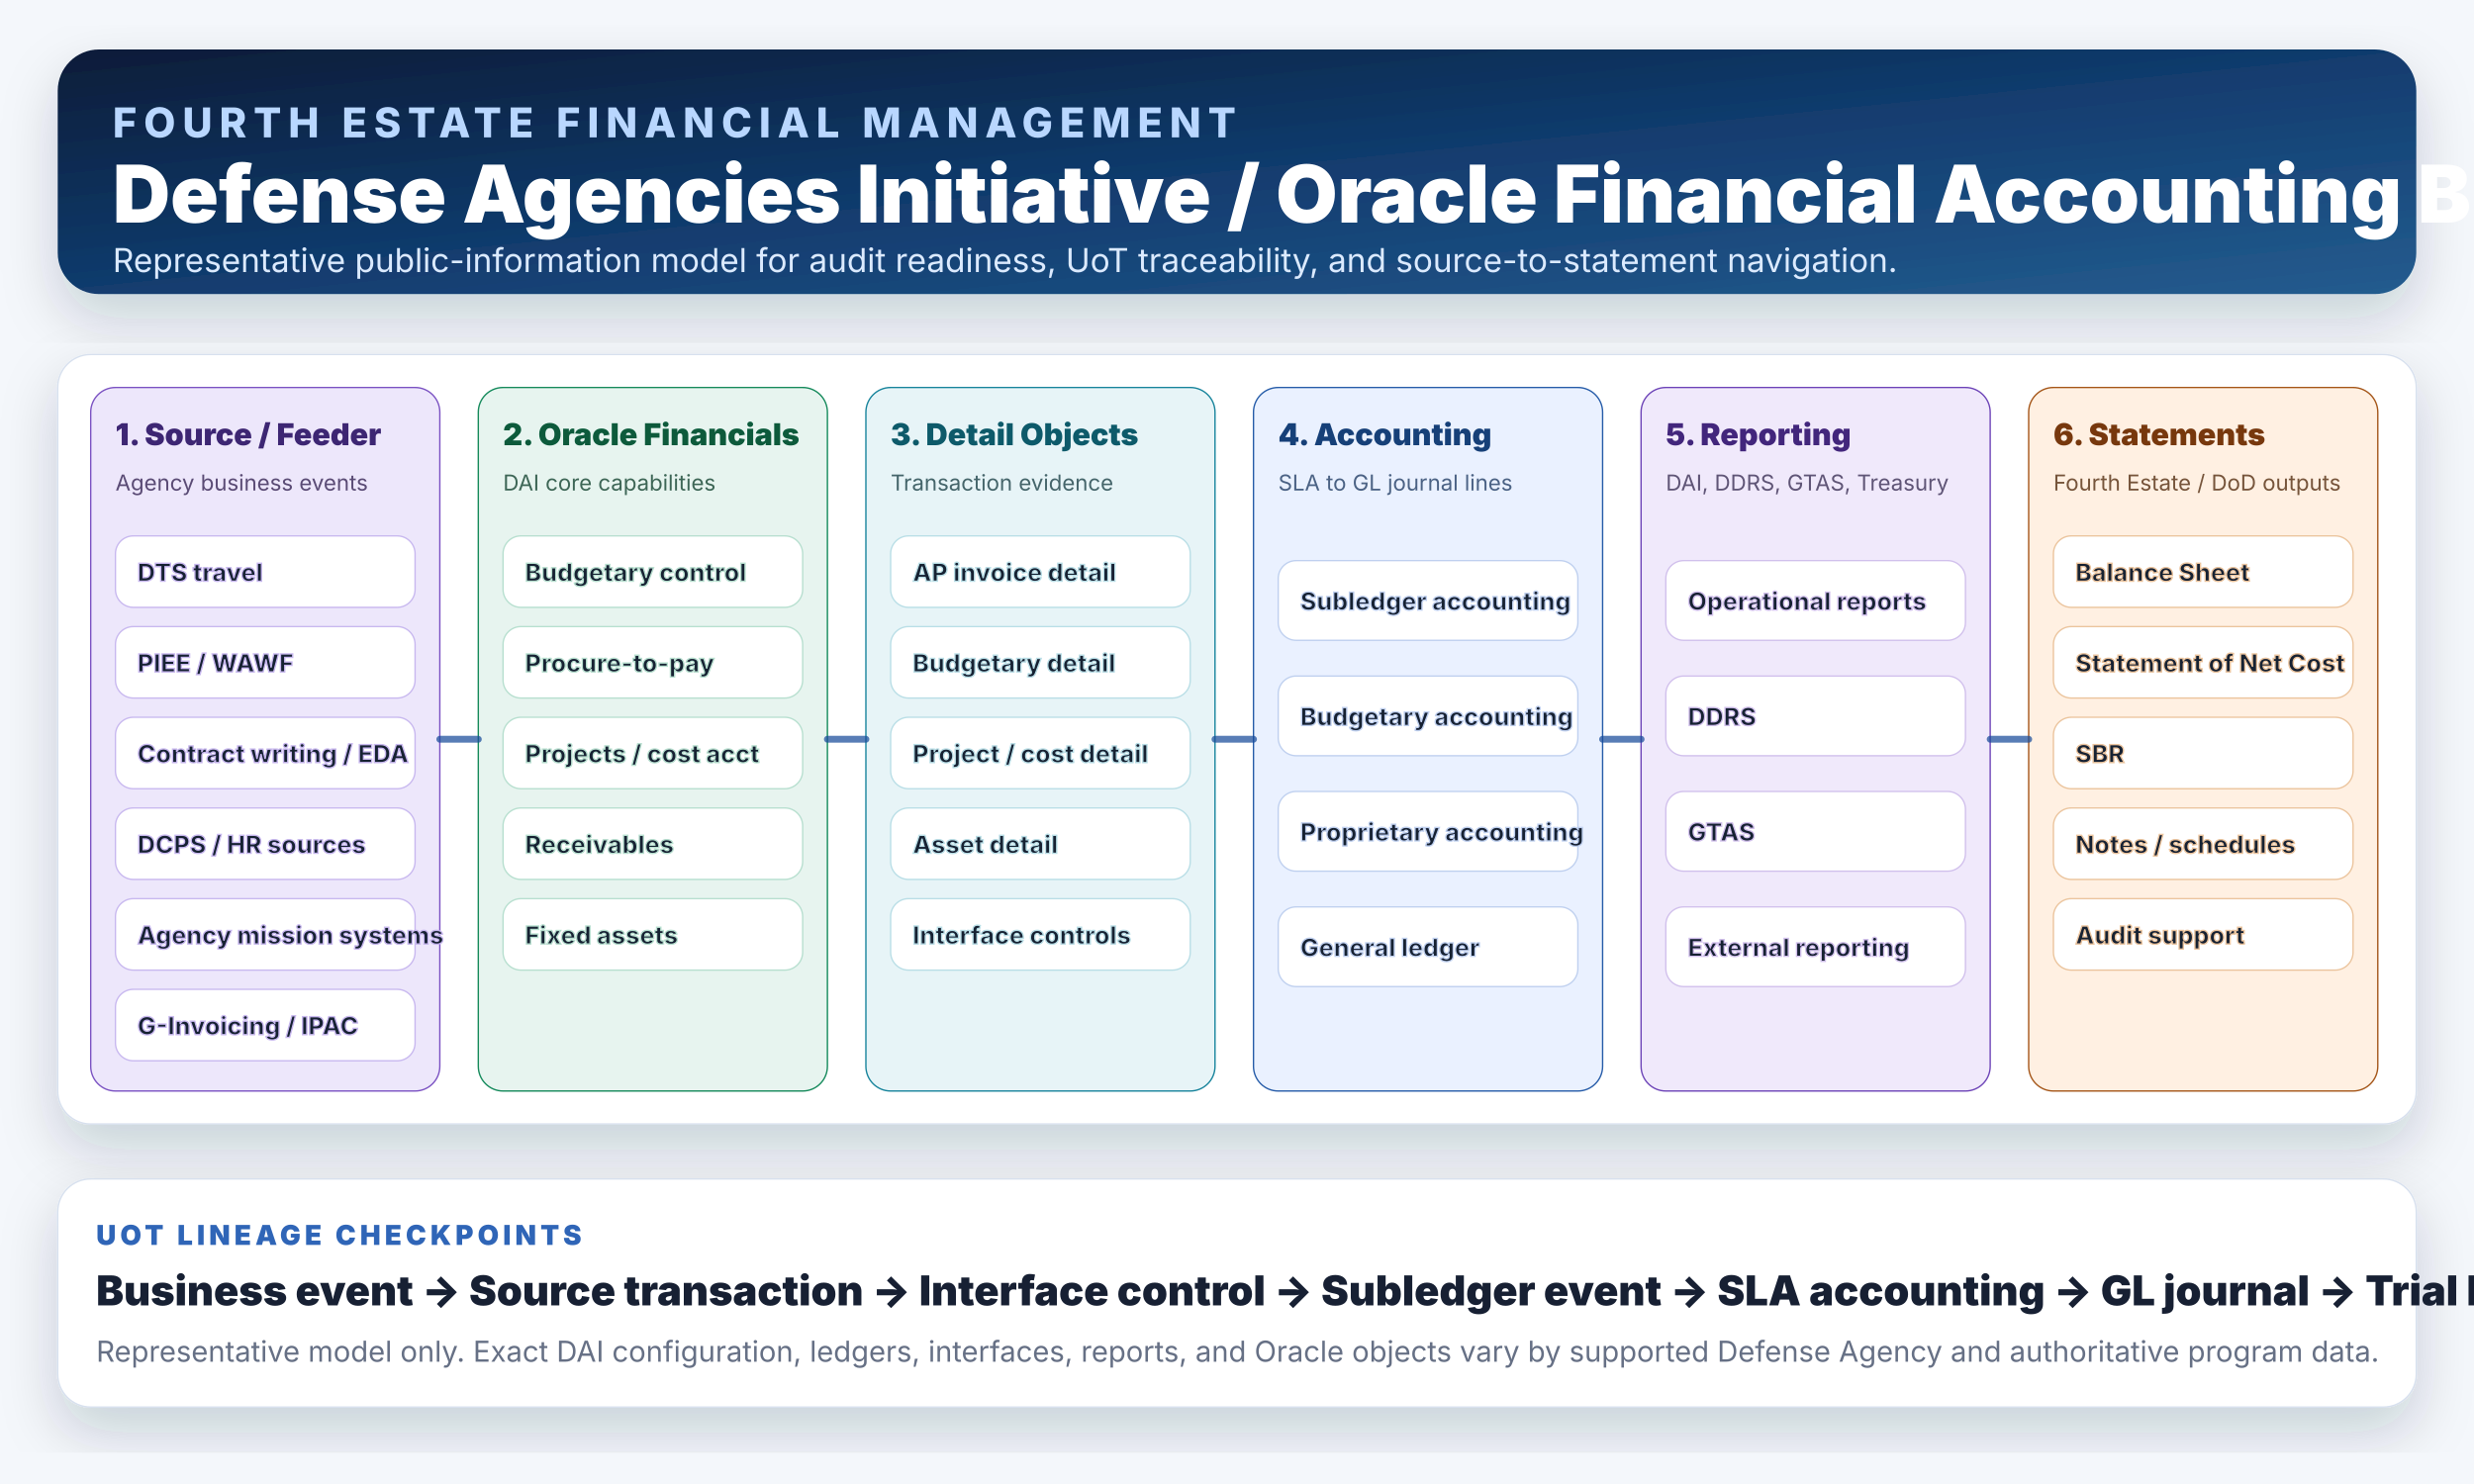
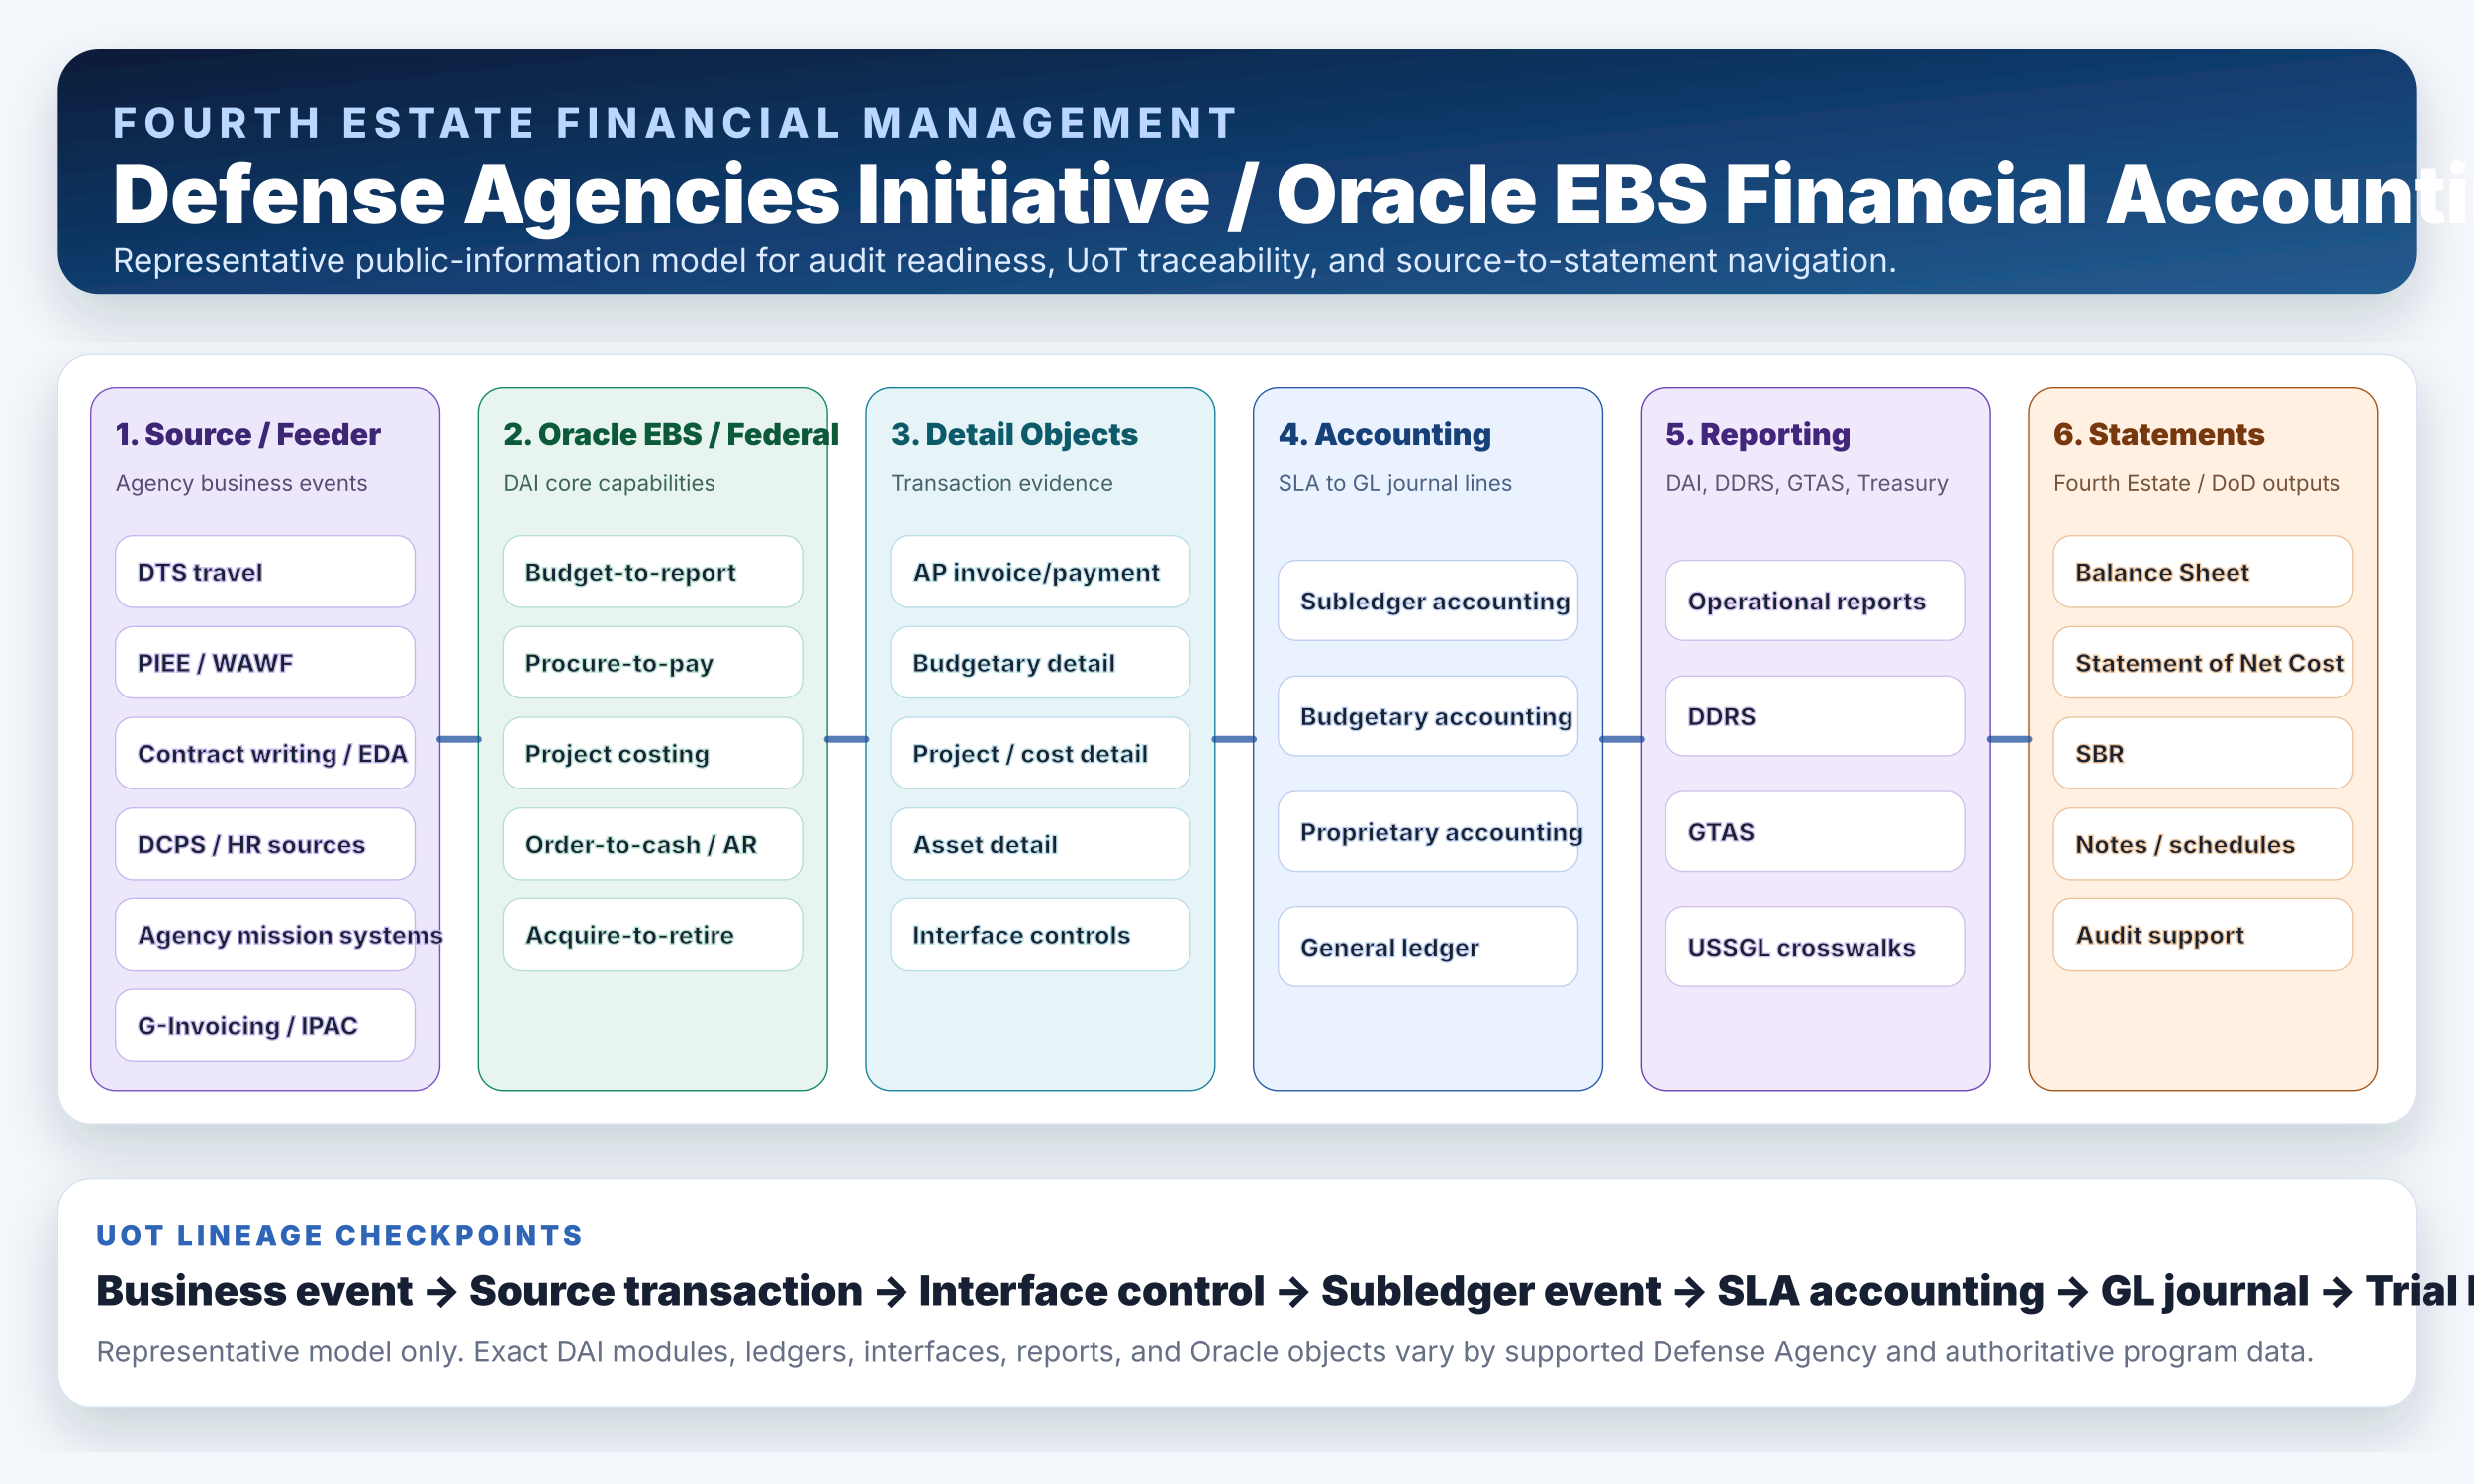
<svg xmlns="http://www.w3.org/2000/svg" width="1800" height="1080" viewBox="0 0 1800 1080" role="img" aria-labelledby="title desc">
  <defs>
    <linearGradient id="hero" x1="0" x2="1" y1="0" y2="1">
      <stop offset="0" stop-color="#071c38" />
      <stop offset="0.52" stop-color="#123d70" />
      <stop offset="1" stop-color="#245c8f" />
    </linearGradient>
    <filter id="shadow" x="-20%" y="-20%" width="140%" height="140%">
      <feDropShadow dx="0" dy="18" stdDeviation="20" flood-color="#10213d" flood-opacity="0.18" />
    </filter>
  </defs>
  <rect width="1800" height="1080" fill="#f4f7fb" />
  <rect x="42" y="36" width="1716" height="178" rx="30" fill="url(#hero)" filter="url(#shadow)" />
  <text x="82" y="100" fill="#b9d7ff" font-family="Inter, Arial, sans-serif" font-size="30" font-weight="800" letter-spacing="5">FOURTH ESTATE FINANCIAL MANAGEMENT</text>
-   <text x="82" y="162" fill="#ffffff" font-family="Inter, Arial, sans-serif" font-size="58" font-weight="900">Defense Agencies Initiative / Oracle Financial Accounting Blueprint</text>
+   <text x="82" y="162" fill="#ffffff" font-family="Inter, Arial, sans-serif" font-size="58" font-weight="900">Defense Agencies Initiative / Oracle EBS Financial Accounting Blueprint</text>
  <text x="82" y="198" fill="#dbeaff" font-family="Inter, Arial, sans-serif" font-size="24">Representative public-information model for audit readiness, UoT traceability, and source-to-statement navigation.</text>
  <g transform="translate(42 258)" filter="url(#shadow)">
    <rect width="1716" height="560" rx="24" fill="#ffffff" stroke="#d7e0ee" />
    <g font-family="Inter, Arial, sans-serif">
      <g transform="translate(24 24)">
        <rect width="254" height="512" rx="18" fill="#ede7fb" stroke="#7a51c2" />
        <text x="18" y="42" fill="#3d2573" font-size="22" font-weight="900">1. Source / Feeder</text>
        <text x="18" y="75" fill="#5a4b75" font-size="16">Agency business events</text>
        <g fill="#ffffff" stroke="#c8b8ef" font-size="18" font-weight="800">
          <rect x="18" y="108" width="218" height="52" rx="13" />
          <text x="34" y="141" fill="#172033">DTS travel</text>
          <rect x="18" y="174" width="218" height="52" rx="13" />
          <text x="34" y="207" fill="#172033">PIEE / WAWF</text>
          <rect x="18" y="240" width="218" height="52" rx="13" />
          <text x="34" y="273" fill="#172033">Contract writing / EDA</text>
          <rect x="18" y="306" width="218" height="52" rx="13" />
          <text x="34" y="339" fill="#172033">DCPS / HR sources</text>
          <rect x="18" y="372" width="218" height="52" rx="13" />
          <text x="34" y="405" fill="#172033">Agency mission systems</text>
          <rect x="18" y="438" width="218" height="52" rx="13" />
          <text x="34" y="471" fill="#172033">G-Invoicing / IPAC</text>
        </g>
      </g>
      <g transform="translate(306 24)">
        <rect width="254" height="512" rx="18" fill="#e7f4ef" stroke="#13895a" />
-         <text x="18" y="42" fill="#075a3a" font-size="22" font-weight="900">2. Oracle Financials</text>
+         <text x="18" y="42" fill="#075a3a" font-size="22" font-weight="900">2. Oracle EBS / Federal</text>
        <text x="18" y="75" fill="#3e6656" font-size="16">DAI core capabilities</text>
        <g fill="#ffffff" stroke="#b7dfcf" font-size="18" font-weight="800">
          <rect x="18" y="108" width="218" height="52" rx="13" />
-           <text x="34" y="141" fill="#172033">Budgetary control</text>
+           <text x="34" y="141" fill="#172033">Budget-to-report</text>
          <rect x="18" y="174" width="218" height="52" rx="13" />
          <text x="34" y="207" fill="#172033">Procure-to-pay</text>
          <rect x="18" y="240" width="218" height="52" rx="13" />
-           <text x="34" y="273" fill="#172033">Projects / cost acct</text>
+           <text x="34" y="273" fill="#172033">Project costing</text>
          <rect x="18" y="306" width="218" height="52" rx="13" />
-           <text x="34" y="339" fill="#172033">Receivables</text>
+           <text x="34" y="339" fill="#172033">Order-to-cash / AR</text>
          <rect x="18" y="372" width="218" height="52" rx="13" />
-           <text x="34" y="405" fill="#172033">Fixed assets</text>
+           <text x="34" y="405" fill="#172033">Acquire-to-retire</text>
        </g>
      </g>
      <g transform="translate(588 24)">
        <rect width="254" height="512" rx="18" fill="#e7f4f7" stroke="#16839b" />
        <text x="18" y="42" fill="#0d5a6a" font-size="22" font-weight="900">3. Detail Objects</text>
        <text x="18" y="75" fill="#45656b" font-size="16">Transaction evidence</text>
        <g fill="#ffffff" stroke="#b9dee6" font-size="18" font-weight="800">
          <rect x="18" y="108" width="218" height="52" rx="13" />
-           <text x="34" y="141" fill="#172033">AP invoice detail</text>
+           <text x="34" y="141" fill="#172033">AP invoice/payment</text>
          <rect x="18" y="174" width="218" height="52" rx="13" />
          <text x="34" y="207" fill="#172033">Budgetary detail</text>
          <rect x="18" y="240" width="218" height="52" rx="13" />
          <text x="34" y="273" fill="#172033">Project / cost detail</text>
          <rect x="18" y="306" width="218" height="52" rx="13" />
          <text x="34" y="339" fill="#172033">Asset detail</text>
          <rect x="18" y="372" width="218" height="52" rx="13" />
          <text x="34" y="405" fill="#172033">Interface controls</text>
        </g>
      </g>
      <g transform="translate(870 24)">
        <rect width="254" height="512" rx="18" fill="#eaf1ff" stroke="#255ba8" />
        <text x="18" y="42" fill="#153f78" font-size="22" font-weight="900">4. Accounting</text>
        <text x="18" y="75" fill="#4b6284" font-size="16">SLA to GL journal lines</text>
        <g fill="#ffffff" stroke="#bfd0ef" font-size="18" font-weight="800">
          <rect x="18" y="126" width="218" height="58" rx="13" />
          <text x="34" y="162" fill="#172033">Subledger accounting</text>
          <rect x="18" y="210" width="218" height="58" rx="13" />
          <text x="34" y="246" fill="#172033">Budgetary accounting</text>
          <rect x="18" y="294" width="218" height="58" rx="13" />
          <text x="34" y="330" fill="#172033">Proprietary accounting</text>
          <rect x="18" y="378" width="218" height="58" rx="13" />
          <text x="34" y="414" fill="#172033">General ledger</text>
        </g>
      </g>
      <g transform="translate(1152 24)">
        <rect width="254" height="512" rx="18" fill="#f0e9fb" stroke="#6c43b7" />
        <text x="18" y="42" fill="#43267c" font-size="22" font-weight="900">5. Reporting</text>
        <text x="18" y="75" fill="#5f5476" font-size="16">DAI, DDRS, GTAS, Treasury</text>
        <g fill="#ffffff" stroke="#d1c0ec" font-size="18" font-weight="800">
          <rect x="18" y="126" width="218" height="58" rx="13" />
          <text x="34" y="162" fill="#172033">Operational reports</text>
          <rect x="18" y="210" width="218" height="58" rx="13" />
          <text x="34" y="246" fill="#172033">DDRS</text>
          <rect x="18" y="294" width="218" height="58" rx="13" />
          <text x="34" y="330" fill="#172033">GTAS</text>
          <rect x="18" y="378" width="218" height="58" rx="13" />
-           <text x="34" y="414" fill="#172033">External reporting</text>
+           <text x="34" y="414" fill="#172033">USSGL crosswalks</text>
        </g>
      </g>
      <g transform="translate(1434 24)">
        <rect width="254" height="512" rx="18" fill="#fff0e2" stroke="#a45518" />
        <text x="18" y="42" fill="#77380f" font-size="22" font-weight="900">6. Statements</text>
        <text x="18" y="75" fill="#76543a" font-size="16">Fourth Estate / DoD outputs</text>
        <g fill="#ffffff" stroke="#ebc49d" font-size="18" font-weight="800">
          <rect x="18" y="108" width="218" height="52" rx="13" />
          <text x="34" y="141" fill="#172033">Balance Sheet</text>
          <rect x="18" y="174" width="218" height="52" rx="13" />
          <text x="34" y="207" fill="#172033">Statement of Net Cost</text>
          <rect x="18" y="240" width="218" height="52" rx="13" />
          <text x="34" y="273" fill="#172033">SBR</text>
          <rect x="18" y="306" width="218" height="52" rx="13" />
          <text x="34" y="339" fill="#172033">Notes / schedules</text>
          <rect x="18" y="372" width="218" height="52" rx="13" />
          <text x="34" y="405" fill="#172033">Audit support</text>
        </g>
      </g>
      <g stroke="#174b9a" stroke-width="5" stroke-linecap="round" fill="none" opacity="0.72">
        <path d="M278 280 H306" />
        <path d="M560 280 H588" />
        <path d="M842 280 H870" />
        <path d="M1124 280 H1152" />
        <path d="M1406 280 H1434" />
      </g>
    </g>
  </g>
  <g transform="translate(42 858)" font-family="Inter, Arial, sans-serif">
    <rect width="1716" height="166" rx="24" fill="#ffffff" stroke="#d7e0ee" filter="url(#shadow)" />
    <text x="28" y="48" fill="#2f65b7" font-size="20" font-weight="900" letter-spacing="3">UOT LINEAGE CHECKPOINTS</text>
    <text x="28" y="92" fill="#172033" font-size="30" font-weight="900">Business event -&gt; Source transaction -&gt; Interface control -&gt; Subledger event -&gt; SLA accounting -&gt; GL journal -&gt; Trial balance -&gt; Statement line</text>
-     <text x="28" y="133" fill="#667085" font-size="21">Representative model only. Exact DAI configuration, ledgers, interfaces, reports, and Oracle objects vary by supported Defense Agency and authoritative program data.</text>
+     <text x="28" y="133" fill="#667085" font-size="21">Representative model only. Exact DAI modules, ledgers, interfaces, reports, and Oracle objects vary by supported Defense Agency and authoritative program data.</text>
  </g>
</svg>
